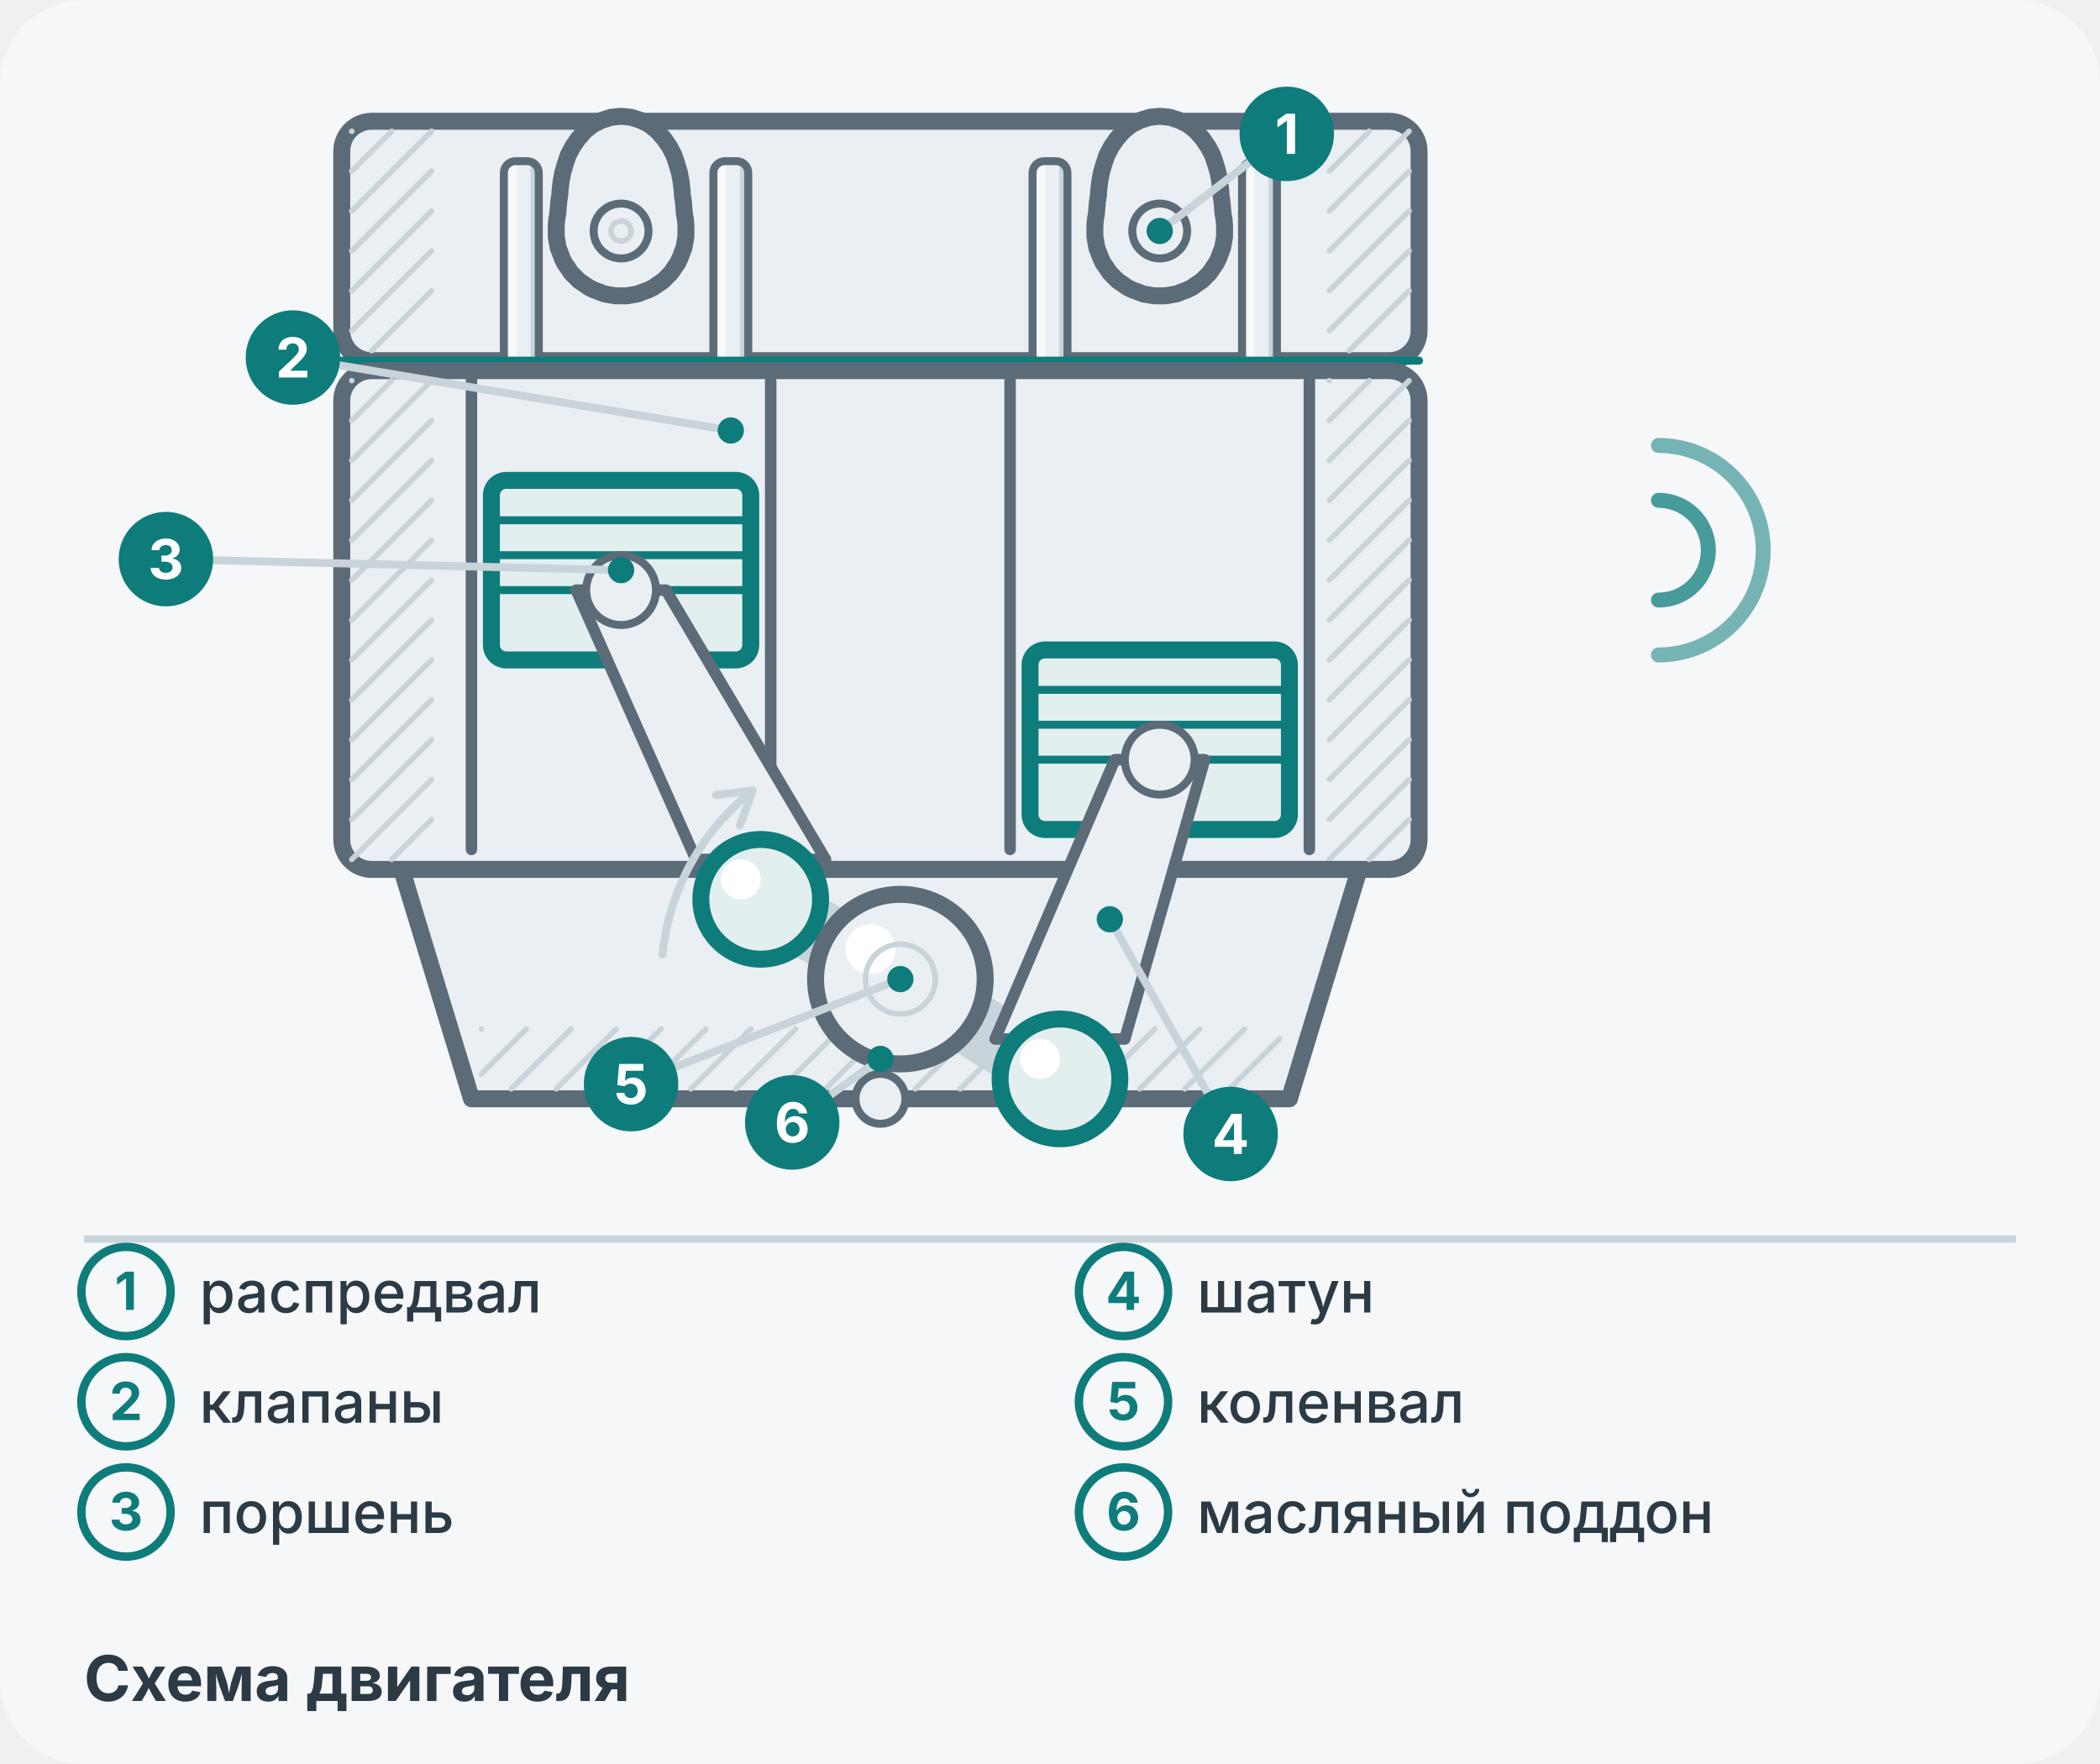
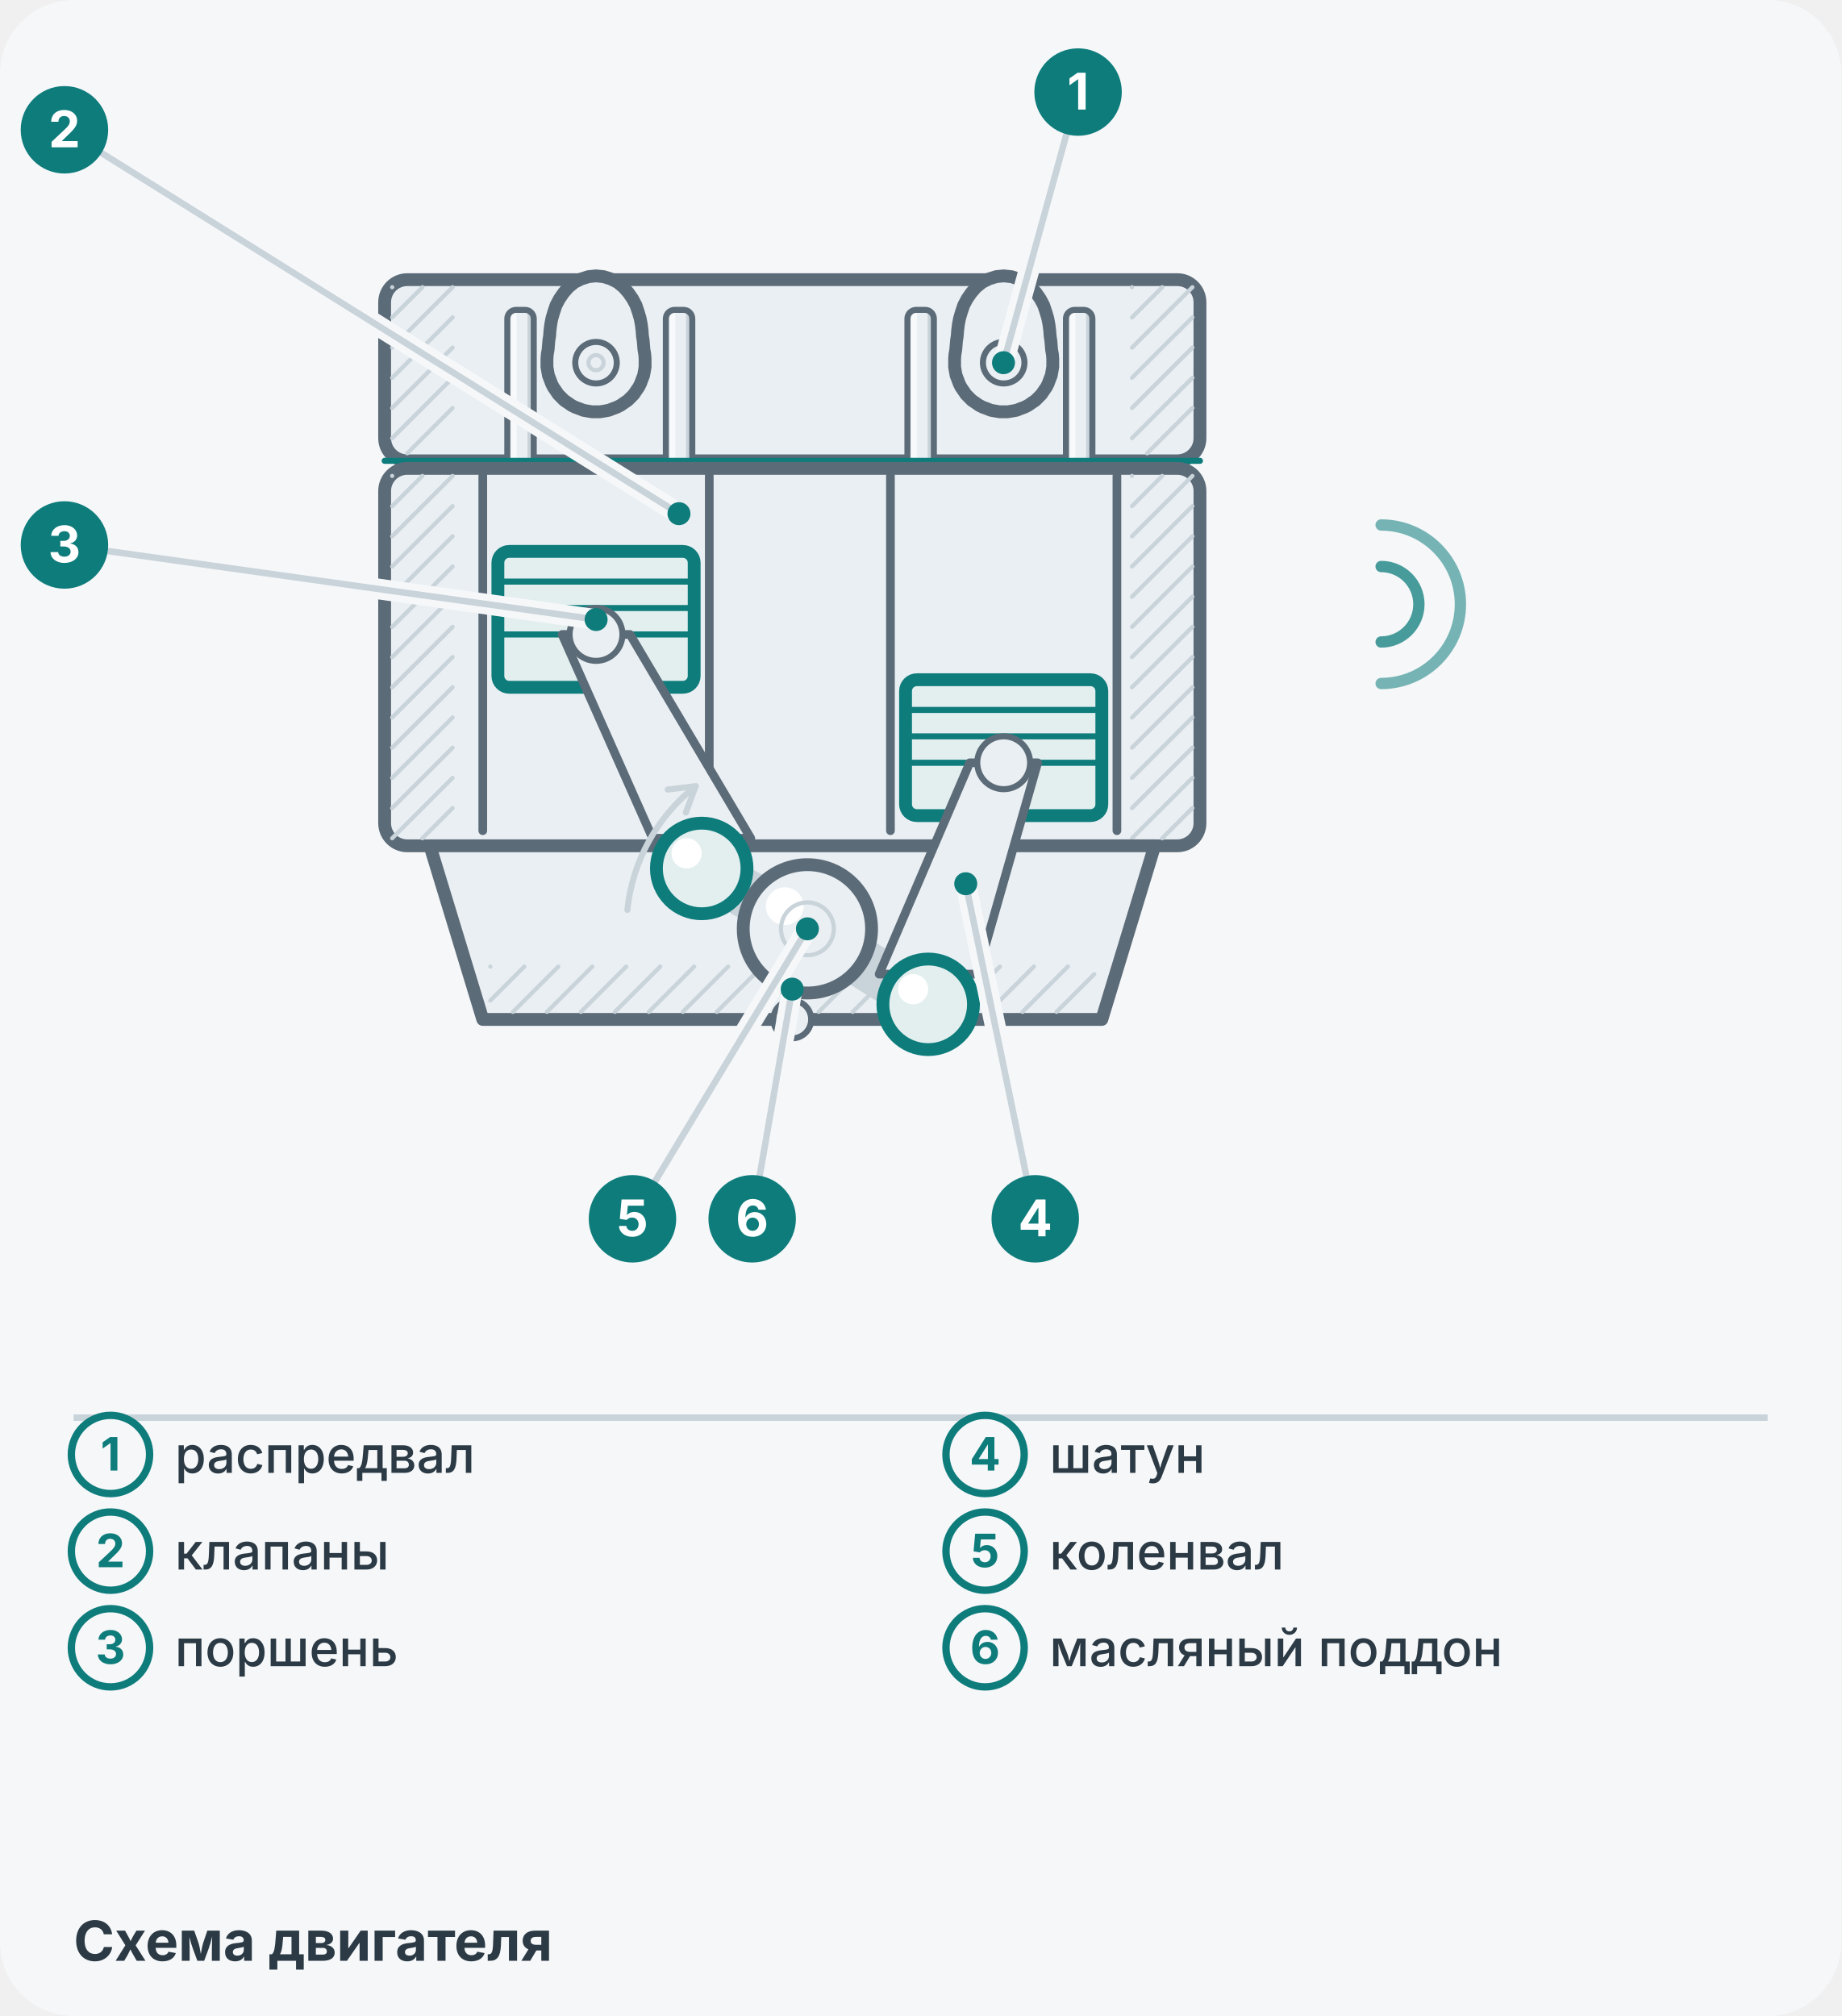
- <svg xmlns="http://www.w3.org/2000/svg" viewBox="0 0 400 336" role="img" aria-label="Схема двигателя">
+ <svg xmlns="http://www.w3.org/2000/svg" viewBox="0 0 400 438" role="img" aria-label="Схема двигателя">
  <defs>
    <pattern id="mRub" width="7" height="7" patternUnits="userSpaceOnUse">
      <path d="M0 7 L7 0 M-1 1 L1 -1 M6 8 L8 6" stroke="#C9D3DA" stroke-width="1" />
      <path d="M0 0 L7 7 M-1 6 L1 8 M6 -1 L8 1" stroke="#C9D3DA" stroke-width="1" />
    </pattern>
    <pattern id="mCer" width="8" height="8" patternUnits="userSpaceOnUse">
      <circle cx="2" cy="2" r="1.2" fill="#C9D3DA" />
      <circle cx="6" cy="6" r="1.2" fill="#C9D3DA" />
    </pattern>
    <pattern id="mFric" width="6" height="6" patternUnits="userSpaceOnUse">
      <circle cx="1.5" cy="1.5" r="0.9" fill="#0E7C7B" opacity="0.55" />
      <circle cx="4.5" cy="4.5" r="0.9" fill="#0E7C7B" opacity="0.55" />
      <circle cx="4.5" cy="1.5" r="0.6" fill="#0E7C7B" opacity="0.35" />
    </pattern>
    <pattern id="mMet" width="6" height="6" patternUnits="userSpaceOnUse" patternTransform="rotate(45)">
      <path d="M0 0 V6" stroke="#C9D3DA" stroke-width="1" />
    </pattern>
  </defs>
-   <rect width="400" height="336" rx="16" fill="#F5F7F9" />
-   <g transform="translate(10,6) scale(0.95)">
+   <rect width="400" height="438" rx="16" fill="#F5F7F9" />
+   <g id="hl" />
+   <g transform="translate(36,46) scale(0.82)">
    <g fill="none" stroke-linecap="round" stroke-linejoin="round">
      <rect x="58.0" y="18.0" width="216.0" height="48.0" rx="6" stroke="#5C6B78" stroke-width="3.4" fill="#EAEFF3" />
      <path d="M 60.0 20.0 L 60.0 20.0" stroke="#C9D3DA" stroke-width="1.1" />
      <path d="M 68.0 20.0 L 60.0 28.0" stroke="#C9D3DA" stroke-width="1.1" />
      <path d="M 76.0 20.0 L 60.0 36.0" stroke="#C9D3DA" stroke-width="1.1" />
      <path d="M 76.0 28.0 L 60.0 44.0" stroke="#C9D3DA" stroke-width="1.1" />
      <path d="M 76.0 36.0 L 60.0 52.0" stroke="#C9D3DA" stroke-width="1.1" />
      <path d="M 76.0 44.0 L 60.0 60.0" stroke="#C9D3DA" stroke-width="1.1" />
      <path d="M 76.0 52.0 L 64.0 64.0" stroke="#C9D3DA" stroke-width="1.1" />
      <path d="M 256.0 20.0 L 256.0 20.0" stroke="#C9D3DA" stroke-width="1.1" />
      <path d="M 264.0 20.0 L 256.0 28.0" stroke="#C9D3DA" stroke-width="1.1" />
      <path d="M 272.0 20.0 L 256.0 36.0" stroke="#C9D3DA" stroke-width="1.1" />
      <path d="M 272.0 28.0 L 256.0 44.0" stroke="#C9D3DA" stroke-width="1.1" />
      <path d="M 272.0 36.0 L 256.0 52.0" stroke="#C9D3DA" stroke-width="1.1" />
      <path d="M 272.0 44.0 L 256.0 60.0" stroke="#C9D3DA" stroke-width="1.1" />
      <path d="M 272.0 52.0 L 260.0 64.0" stroke="#C9D3DA" stroke-width="1.1" />
      <path d="M 127.0 40.0 L 127.0 41.1 L 126.8 42.3 L 126.6 43.4 L 126.2 44.4 L 125.8 45.5 L 125.3 46.5 L 124.6 47.5 L 124.0 48.4 L 123.2 49.2 L 122.4 50.0 L 121.5 50.6 L 120.5 51.3 L 119.5 51.8 L 118.4 52.2 L 117.4 52.6 L 116.3 52.8 L 115.1 53.0 L 114.0 53.0 L 112.9 53.0 L 111.7 52.8 L 110.6 52.6 L 109.6 52.2 L 108.5 51.8 L 107.5 51.3 L 106.5 50.6 L 105.6 50.0 L 104.8 49.2 L 104.0 48.4 L 103.4 47.5 L 102.7 46.5 L 102.2 45.5 L 101.8 44.4 L 101.4 43.4 L 101.2 42.3 L 101.0 41.1 L 101.0 40.0 L 101.0 38.9 L 101.1 37.7 L 101.3 36.6 L 101.4 35.4 L 101.5 34.2 L 101.7 32.9 L 101.8 31.5 L 102.0 29.9 L 102.3 28.3 L 102.8 26.6 L 103.4 24.8 L 104.3 23.1 L 105.4 21.5 L 106.7 20.0 L 108.3 18.7 L 110.1 17.8 L 112.0 17.2 L 114.0 17.0 L 116.0 17.2 L 117.9 17.8 L 119.7 18.7 L 121.3 20.0 L 122.6 21.5 L 123.7 23.1 L 124.6 24.8 L 125.2 26.6 L 125.7 28.3 L 126.0 29.9 L 126.2 31.5 L 126.3 32.9 L 126.5 34.2 L 126.6 35.4 L 126.7 36.6 L 126.9 37.7 L 127.0 38.9 L 127.0 40.0 Z" stroke="none" stroke-width="0" fill="#EAEFF3" />
      <path d="M 127.0 40.0 L 127.0 41.1 L 126.8 42.3 L 126.6 43.4 L 126.2 44.4 L 125.8 45.5 L 125.3 46.5 L 124.6 47.5 L 124.0 48.4 L 123.2 49.2 L 122.4 50.0 L 121.5 50.6 L 120.5 51.3 L 119.5 51.8 L 118.4 52.2 L 117.4 52.6 L 116.3 52.8 L 115.1 53.0 L 114.0 53.0 L 112.9 53.0 L 111.7 52.8 L 110.6 52.6 L 109.6 52.2 L 108.5 51.8 L 107.5 51.3 L 106.5 50.6 L 105.6 50.0 L 104.8 49.2 L 104.0 48.4 L 103.4 47.5 L 102.7 46.5 L 102.2 45.5 L 101.8 44.4 L 101.4 43.4 L 101.2 42.3 L 101.0 41.1 L 101.0 40.0 L 101.0 38.9 L 101.1 37.7 L 101.3 36.6 L 101.4 35.4 L 101.5 34.2 L 101.7 32.9 L 101.8 31.5 L 102.0 29.9 L 102.3 28.3 L 102.8 26.6 L 103.4 24.8 L 104.3 23.1 L 105.4 21.5 L 106.7 20.0 L 108.3 18.7 L 110.1 17.8 L 112.0 17.2 L 114.0 17.0 L 116.0 17.2 L 117.9 17.8 L 119.7 18.7 L 121.3 20.0 L 122.6 21.5 L 123.7 23.1 L 124.6 24.8 L 125.2 26.6 L 125.7 28.3 L 126.0 29.9 L 126.2 31.5 L 126.3 32.9 L 126.5 34.2 L 126.6 35.4 L 126.7 36.6 L 126.9 37.7 L 127.0 38.9 L 127.0 40.0 Z" stroke="#5C6B78" stroke-width="3.4" fill="none" />
      <circle cx="114.0" cy="40.0" r="5.5" stroke="#5C6B78" stroke-width="1.6" fill="#EAEFF3" />
      <circle cx="114.0" cy="40.0" r="2.0" stroke="#C9D3DA" stroke-width="1.1" fill="none" />
      <path d="M 235.0 40.0 L 235.0 41.1 L 234.8 42.3 L 234.6 43.4 L 234.2 44.4 L 233.8 45.5 L 233.3 46.5 L 232.6 47.5 L 232.0 48.4 L 231.2 49.2 L 230.4 50.0 L 229.5 50.6 L 228.5 51.3 L 227.5 51.8 L 226.4 52.2 L 225.4 52.6 L 224.3 52.8 L 223.1 53.0 L 222.0 53.0 L 220.9 53.0 L 219.7 52.8 L 218.6 52.6 L 217.6 52.2 L 216.5 51.8 L 215.5 51.3 L 214.5 50.6 L 213.6 50.0 L 212.8 49.2 L 212.0 48.4 L 211.4 47.5 L 210.7 46.5 L 210.2 45.5 L 209.8 44.4 L 209.4 43.4 L 209.2 42.3 L 209.0 41.1 L 209.0 40.0 L 209.0 38.9 L 209.1 37.7 L 209.3 36.6 L 209.4 35.4 L 209.5 34.2 L 209.7 32.9 L 209.8 31.5 L 210.0 29.9 L 210.3 28.3 L 210.8 26.6 L 211.4 24.8 L 212.3 23.1 L 213.4 21.5 L 214.7 20.0 L 216.3 18.7 L 218.1 17.8 L 220.0 17.2 L 222.0 17.0 L 224.0 17.2 L 225.9 17.8 L 227.7 18.7 L 229.3 20.0 L 230.6 21.5 L 231.7 23.1 L 232.6 24.8 L 233.2 26.6 L 233.7 28.3 L 234.0 29.9 L 234.2 31.5 L 234.3 32.9 L 234.5 34.2 L 234.6 35.4 L 234.7 36.6 L 234.9 37.7 L 235.0 38.9 L 235.0 40.0 Z" stroke="none" stroke-width="0" fill="#EAEFF3" />
      <path d="M 235.0 40.0 L 235.0 41.1 L 234.8 42.3 L 234.6 43.4 L 234.2 44.4 L 233.8 45.5 L 233.3 46.5 L 232.6 47.5 L 232.0 48.4 L 231.2 49.2 L 230.4 50.0 L 229.5 50.6 L 228.5 51.3 L 227.5 51.8 L 226.4 52.2 L 225.4 52.6 L 224.3 52.8 L 223.1 53.0 L 222.0 53.0 L 220.9 53.0 L 219.7 52.8 L 218.6 52.6 L 217.6 52.2 L 216.5 51.8 L 215.5 51.3 L 214.5 50.6 L 213.6 50.0 L 212.8 49.2 L 212.0 48.4 L 211.4 47.5 L 210.7 46.5 L 210.2 45.5 L 209.8 44.4 L 209.4 43.4 L 209.2 42.3 L 209.0 41.1 L 209.0 40.0 L 209.0 38.9 L 209.1 37.7 L 209.3 36.6 L 209.4 35.4 L 209.5 34.2 L 209.7 32.9 L 209.8 31.5 L 210.0 29.9 L 210.3 28.3 L 210.8 26.6 L 211.4 24.8 L 212.3 23.1 L 213.4 21.5 L 214.7 20.0 L 216.3 18.7 L 218.1 17.8 L 220.0 17.2 L 222.0 17.0 L 224.0 17.2 L 225.9 17.8 L 227.7 18.7 L 229.3 20.0 L 230.6 21.5 L 231.7 23.1 L 232.6 24.8 L 233.2 26.6 L 233.7 28.3 L 234.0 29.9 L 234.2 31.5 L 234.3 32.9 L 234.5 34.2 L 234.6 35.4 L 234.7 36.6 L 234.9 37.7 L 235.0 38.9 L 235.0 40.0 Z" stroke="#5C6B78" stroke-width="3.4" fill="none" />
      <circle cx="222.0" cy="40.0" r="5.5" stroke="#5C6B78" stroke-width="1.6" fill="#EAEFF3" />
      <circle cx="222.0" cy="40.0" r="2.0" stroke="#C9D3DA" stroke-width="1.1" fill="none" />
      <rect x="90.5" y="26.0" width="7.0" height="50.0" rx="2.333" stroke="none" stroke-width="0" fill="#EAEFF3" />
      <rect x="91.5" y="26.0" width="1.5" height="50.0" fill="#FFFFFF" opacity="0.65" />
      <path d="M 96.4 26.0 L 96.4 76.0" stroke="#C9D3DA" stroke-width="1.1" />
      <rect x="90.5" y="26.0" width="7.0" height="50.0" rx="2.333" stroke="#5C6B78" stroke-width="1.6" fill="none" />
      <path d="M 81.0 76.0 L 107.0 76.0 L 103.0 86.0 L 85.0 86.0 Z" stroke="#5C6B78" stroke-width="2.3" fill="#EAEFF3" />
      <path d="M 81.0 76.0 L 85.0 86.0" stroke="#C9D3DA" stroke-width="1.1" />
      <path d="M 74.0 86.0 L 85.0 86.0" stroke="#5C6B78" stroke-width="1.1" />
      <path d="M 103.0 86.0 L 114.0 86.0" stroke="#5C6B78" stroke-width="1.1" />
      <rect x="132.5" y="26.0" width="7.0" height="50.0" rx="2.333" stroke="none" stroke-width="0" fill="#EAEFF3" />
      <rect x="133.5" y="26.0" width="1.5" height="50.0" fill="#FFFFFF" opacity="0.65" />
      <path d="M 138.4 26.0 L 138.4 76.0" stroke="#C9D3DA" stroke-width="1.1" />
      <rect x="132.5" y="26.0" width="7.0" height="50.0" rx="2.333" stroke="#5C6B78" stroke-width="1.6" fill="none" />
      <path d="M 123.0 76.0 L 149.0 76.0 L 145.0 86.0 L 127.0 86.0 Z" stroke="#5C6B78" stroke-width="2.3" fill="#EAEFF3" />
      <path d="M 123.0 76.0 L 127.0 86.0" stroke="#C9D3DA" stroke-width="1.1" />
      <path d="M 116.0 86.0 L 127.0 86.0" stroke="#5C6B78" stroke-width="1.1" />
      <path d="M 145.0 86.0 L 156.0 86.0" stroke="#5C6B78" stroke-width="1.1" />
      <rect x="196.5" y="26.0" width="7.0" height="50.0" rx="2.333" stroke="none" stroke-width="0" fill="#EAEFF3" />
      <rect x="197.5" y="26.0" width="1.5" height="50.0" fill="#FFFFFF" opacity="0.65" />
      <path d="M 202.4 26.0 L 202.4 76.0" stroke="#C9D3DA" stroke-width="1.1" />
      <rect x="196.5" y="26.0" width="7.0" height="50.0" rx="2.333" stroke="#5C6B78" stroke-width="1.6" fill="none" />
      <path d="M 187.0 76.0 L 213.0 76.0 L 209.0 86.0 L 191.0 86.0 Z" stroke="#5C6B78" stroke-width="2.3" fill="#EAEFF3" />
      <path d="M 187.0 76.0 L 191.0 86.0" stroke="#C9D3DA" stroke-width="1.1" />
      <path d="M 180.0 86.0 L 191.0 86.0" stroke="#5C6B78" stroke-width="1.1" />
      <path d="M 209.0 86.0 L 220.0 86.0" stroke="#5C6B78" stroke-width="1.1" />
      <rect x="238.5" y="26.0" width="7.0" height="50.0" rx="2.333" stroke="none" stroke-width="0" fill="#EAEFF3" />
      <rect x="239.5" y="26.0" width="1.5" height="50.0" fill="#FFFFFF" opacity="0.65" />
      <path d="M 244.4 26.0 L 244.4 76.0" stroke="#C9D3DA" stroke-width="1.1" />
      <rect x="238.5" y="26.0" width="7.0" height="50.0" rx="2.333" stroke="#5C6B78" stroke-width="1.6" fill="none" />
      <path d="M 229.0 76.0 L 255.0 76.0 L 251.0 86.0 L 233.0 86.0 Z" stroke="#5C6B78" stroke-width="2.3" fill="#EAEFF3" />
      <path d="M 229.0 76.0 L 233.0 86.0" stroke="#C9D3DA" stroke-width="1.1" />
      <path d="M 222.0 86.0 L 233.0 86.0" stroke="#5C6B78" stroke-width="1.1" />
      <path d="M 251.0 86.0 L 262.0 86.0" stroke="#5C6B78" stroke-width="1.1" />
      <path d="M 58.0 66.0 L 274.0 66.0" stroke="#0E7C7B" stroke-width="1.6" />
      <rect x="58.0" y="68.0" width="216.0" height="100.0" rx="6" stroke="#5C6B78" stroke-width="3.4" fill="#EAEFF3" />
      <path d="M 60.0 70.0 L 60.0 70.0" stroke="#C9D3DA" stroke-width="1.1" />
      <path d="M 68.0 70.0 L 60.0 78.0" stroke="#C9D3DA" stroke-width="1.1" />
      <path d="M 76.0 70.0 L 60.0 86.0" stroke="#C9D3DA" stroke-width="1.1" />
      <path d="M 76.0 78.0 L 60.0 94.0" stroke="#C9D3DA" stroke-width="1.1" />
      <path d="M 76.0 86.0 L 60.0 102.0" stroke="#C9D3DA" stroke-width="1.1" />
      <path d="M 76.0 94.0 L 60.0 110.0" stroke="#C9D3DA" stroke-width="1.1" />
      <path d="M 76.0 102.0 L 60.0 118.0" stroke="#C9D3DA" stroke-width="1.1" />
      <path d="M 76.0 110.0 L 60.0 126.0" stroke="#C9D3DA" stroke-width="1.1" />
      <path d="M 76.0 118.0 L 60.0 134.0" stroke="#C9D3DA" stroke-width="1.1" />
      <path d="M 76.0 126.0 L 60.0 142.0" stroke="#C9D3DA" stroke-width="1.1" />
      <path d="M 76.0 134.0 L 60.0 150.0" stroke="#C9D3DA" stroke-width="1.1" />
      <path d="M 76.0 142.0 L 60.0 158.0" stroke="#C9D3DA" stroke-width="1.1" />
      <path d="M 76.0 150.0 L 60.0 166.0" stroke="#C9D3DA" stroke-width="1.1" />
      <path d="M 76.0 158.0 L 68.0 166.0" stroke="#C9D3DA" stroke-width="1.1" />
      <path d="M 256.0 70.0 L 256.0 70.0" stroke="#C9D3DA" stroke-width="1.1" />
      <path d="M 264.0 70.0 L 256.0 78.0" stroke="#C9D3DA" stroke-width="1.1" />
      <path d="M 272.0 70.0 L 256.0 86.0" stroke="#C9D3DA" stroke-width="1.1" />
      <path d="M 272.0 78.0 L 256.0 94.0" stroke="#C9D3DA" stroke-width="1.1" />
      <path d="M 272.0 86.0 L 256.0 102.0" stroke="#C9D3DA" stroke-width="1.1" />
      <path d="M 272.0 94.0 L 256.0 110.0" stroke="#C9D3DA" stroke-width="1.1" />
      <path d="M 272.0 102.0 L 256.0 118.0" stroke="#C9D3DA" stroke-width="1.1" />
      <path d="M 272.0 110.0 L 256.0 126.0" stroke="#C9D3DA" stroke-width="1.1" />
      <path d="M 272.0 118.0 L 256.0 134.0" stroke="#C9D3DA" stroke-width="1.1" />
      <path d="M 272.0 126.0 L 256.0 142.0" stroke="#C9D3DA" stroke-width="1.1" />
      <path d="M 272.0 134.0 L 256.0 150.0" stroke="#C9D3DA" stroke-width="1.1" />
      <path d="M 272.0 142.0 L 256.0 158.0" stroke="#C9D3DA" stroke-width="1.1" />
      <path d="M 272.0 150.0 L 256.0 166.0" stroke="#C9D3DA" stroke-width="1.1" />
      <path d="M 272.0 158.0 L 264.0 166.0" stroke="#C9D3DA" stroke-width="1.1" />
      <path d="M 84.0 70.0 L 84.0 164.0" stroke="#5C6B78" stroke-width="2.3" />
      <path d="M 144.0 70.0 L 144.0 164.0" stroke="#5C6B78" stroke-width="2.3" />
      <path d="M 192.0 70.0 L 192.0 164.0" stroke="#5C6B78" stroke-width="2.3" />
      <path d="M 252.0 70.0 L 252.0 164.0" stroke="#5C6B78" stroke-width="2.3" />
      <rect x="88.0" y="90.0" width="52.0" height="36.0" rx="3" stroke="#0E7C7B" stroke-width="3.4" fill="#E3EFEF" />
      <path d="M 88.0 98.0 L 140.0 98.0" stroke="#0E7C7B" stroke-width="1.6" />
      <path d="M 88.0 105.0 L 140.0 105.0" stroke="#0E7C7B" stroke-width="1.6" />
      <path d="M 88.0 112.0 L 140.0 112.0" stroke="#0E7C7B" stroke-width="1.6" />
      <rect x="196.0" y="124.0" width="52.0" height="36.0" rx="3" stroke="#0E7C7B" stroke-width="3.4" fill="#E3EFEF" />
      <path d="M 196.0 132.0 L 248.0 132.0" stroke="#0E7C7B" stroke-width="1.6" />
      <path d="M 196.0 139.0 L 248.0 139.0" stroke="#0E7C7B" stroke-width="1.6" />
      <path d="M 196.0 146.0 L 248.0 146.0" stroke="#0E7C7B" stroke-width="1.6" />
      <path d="M 70.0 168.0 L 262.0 168.0 L 248.0 214.0 L 84.0 214.0 Z" stroke="#5C6B78" stroke-width="3.4" fill="#EAEFF3" />
      <path d="M 86.0 200.0 L 86.0 200.0" stroke="#C9D3DA" stroke-width="1.1" />
      <path d="M 95.0 200.0 L 86.0 209.0" stroke="#C9D3DA" stroke-width="1.1" />
      <path d="M 104.0 200.0 L 92.0 212.0" stroke="#C9D3DA" stroke-width="1.1" />
      <path d="M 113.0 200.0 L 101.0 212.0" stroke="#C9D3DA" stroke-width="1.1" />
      <path d="M 122.0 200.0 L 110.0 212.0" stroke="#C9D3DA" stroke-width="1.1" />
      <path d="M 131.0 200.0 L 119.0 212.0" stroke="#C9D3DA" stroke-width="1.1" />
      <path d="M 140.0 200.0 L 128.0 212.0" stroke="#C9D3DA" stroke-width="1.1" />
      <path d="M 149.0 200.0 L 137.0 212.0" stroke="#C9D3DA" stroke-width="1.1" />
      <path d="M 158.0 200.0 L 146.0 212.0" stroke="#C9D3DA" stroke-width="1.1" />
      <path d="M 167.0 200.0 L 155.0 212.0" stroke="#C9D3DA" stroke-width="1.1" />
      <path d="M 176.0 200.0 L 164.0 212.0" stroke="#C9D3DA" stroke-width="1.1" />
      <path d="M 185.0 200.0 L 173.0 212.0" stroke="#C9D3DA" stroke-width="1.1" />
      <path d="M 194.0 200.0 L 182.0 212.0" stroke="#C9D3DA" stroke-width="1.1" />
      <path d="M 203.0 200.0 L 191.0 212.0" stroke="#C9D3DA" stroke-width="1.1" />
      <path d="M 212.0 200.0 L 200.0 212.0" stroke="#C9D3DA" stroke-width="1.1" />
      <path d="M 221.0 200.0 L 209.0 212.0" stroke="#C9D3DA" stroke-width="1.1" />
      <path d="M 230.0 200.0 L 218.0 212.0" stroke="#C9D3DA" stroke-width="1.1" />
      <path d="M 239.0 200.0 L 227.0 212.0" stroke="#C9D3DA" stroke-width="1.1" />
      <path d="M 246.0 202.0 L 236.0 212.0" stroke="#C9D3DA" stroke-width="1.1" />
      <circle cx="166.0" cy="214.0" r="5.0" stroke="#5C6B78" stroke-width="1.6" fill="#EAEFF3" />
      <path d="M 170.0 190.0 L 142.0 174.0" stroke="#C9D3DA" stroke-width="13" />
      <path d="M 170.0 190.0 L 202.0 210.0" stroke="#C9D3DA" stroke-width="13" />
      <path d="M 105.0 112.0 L 123.0 112.0 L 155.0 166.0 L 129.0 166.0 Z" stroke="#5C6B78" stroke-width="2.3" fill="#EAEFF3" />
      <path d="M 213.0 146.0 L 231.0 146.0 L 215.0 202.0 L 189.0 202.0 Z" stroke="#5C6B78" stroke-width="2.3" fill="#EAEFF3" />
      <circle cx="114.0" cy="112.0" r="7.0" stroke="#5C6B78" stroke-width="1.6" fill="#EAEFF3" />
      <circle cx="222.0" cy="146.0" r="7.0" stroke="#5C6B78" stroke-width="1.6" fill="#EAEFF3" />
      <circle cx="142.0" cy="174.0" r="12.0" stroke="#0E7C7B" stroke-width="3.4" fill="#E3EFEF" />
      <circle cx="138.0" cy="170.0" r="4.0" stroke="none" stroke-width="0" fill="#FFFFFF" />
      <circle cx="202.0" cy="210.0" r="12.0" stroke="#0E7C7B" stroke-width="3.4" fill="#E3EFEF" />
      <circle cx="198.0" cy="206.0" r="4.0" stroke="none" stroke-width="0" fill="#FFFFFF" />
      <circle cx="170.0" cy="190.0" r="17.0" stroke="#5C6B78" stroke-width="3.4" fill="#EAEFF3" />
      <circle cx="164.0" cy="184.0" r="5.0" stroke="none" stroke-width="0" fill="#FFFFFF" />
      <circle cx="170.0" cy="190.0" r="7.0" stroke="#C9D3DA" stroke-width="1.1" fill="none" />
      <path d="M 122.3 185.0 A 48.0 48.0 0 0 1 140.4 152.2" stroke="#C9D3DA" stroke-width="1.6" fill="none" />
      <path d="M 137.8 159.2 L 140.4 152.2 L 133.0 153.1" stroke="#C9D3DA" stroke-width="1.6" fill="none" />
      <path d="M 322 94 A 10 10 0 0 1 322 114" stroke="#0E7C7B" stroke-width="3" opacity="0.75" />
      <path d="M 322 83 A 21 21 0 0 1 322 125" stroke="#0E7C7B" stroke-width="3" opacity="0.55" />
    </g>
  </g>
-   <path d="M 16 236 L 384 236" stroke="#C9D3DA" stroke-width="1.4" fill="none" />
  <g fill="none" stroke-linecap="round" stroke-linejoin="round">
-     <path d="M 220.9 44.0 L 245.1 25.5" stroke="#C9D3DA" stroke-width="1.5" fill="none" />
-     <circle cx="220.9" cy="44.0" r="2.5" fill="#0E7C7B" />
-     <circle cx="245.1" cy="25.5" r="9" fill="#0E7C7B" />
-     <text x="245.1" y="29.3" font-family="Manrope, Inter, system-ui, -apple-system, Segoe UI, sans-serif" font-size="10.5" font-weight="700" fill="#FFFFFF" text-anchor="middle">1</text>
-     <path d="M 139.2 82.0 L 55.8 68.1" stroke="#C9D3DA" stroke-width="1.5" fill="none" />
-     <circle cx="139.2" cy="82.0" r="2.5" fill="#0E7C7B" />
-     <circle cx="55.8" cy="68.1" r="9" fill="#0E7C7B" />
-     <text x="55.8" y="71.9" font-family="Manrope, Inter, system-ui, -apple-system, Segoe UI, sans-serif" font-size="10.5" font-weight="700" fill="#FFFFFF" text-anchor="middle">2</text>
-     <path d="M 118.3 108.6 L 31.6 106.5" stroke="#C9D3DA" stroke-width="1.5" fill="none" />
-     <circle cx="118.3" cy="108.6" r="2.5" fill="#0E7C7B" />
-     <circle cx="31.6" cy="106.5" r="9" fill="#0E7C7B" />
-     <text x="31.6" y="110.3" font-family="Manrope, Inter, system-ui, -apple-system, Segoe UI, sans-serif" font-size="10.5" font-weight="700" fill="#FFFFFF" text-anchor="middle">3</text>
-     <path d="M 211.4 175.1 L 234.4 216.0" stroke="#C9D3DA" stroke-width="1.5" fill="none" />
-     <circle cx="211.4" cy="175.1" r="2.5" fill="#0E7C7B" />
-     <circle cx="234.4" cy="216.0" r="9" fill="#0E7C7B" />
-     <text x="234.4" y="219.8" font-family="Manrope, Inter, system-ui, -apple-system, Segoe UI, sans-serif" font-size="10.5" font-weight="700" fill="#FFFFFF" text-anchor="middle">4</text>
-     <path d="M 171.5 186.5 L 120.2 206.5" stroke="#C9D3DA" stroke-width="1.5" fill="none" />
-     <circle cx="171.5" cy="186.5" r="2.5" fill="#0E7C7B" />
-     <circle cx="120.2" cy="206.5" r="9" fill="#0E7C7B" />
-     <text x="120.2" y="210.3" font-family="Manrope, Inter, system-ui, -apple-system, Segoe UI, sans-serif" font-size="10.5" font-weight="700" fill="#FFFFFF" text-anchor="middle">5</text>
-     <path d="M 167.7 201.7 L 150.9 213.8" stroke="#C9D3DA" stroke-width="1.5" fill="none" />
-     <circle cx="167.7" cy="201.7" r="2.5" fill="#0E7C7B" />
-     <circle cx="150.9" cy="213.8" r="9" fill="#0E7C7B" />
-     <text x="150.9" y="217.6" font-family="Manrope, Inter, system-ui, -apple-system, Segoe UI, sans-serif" font-size="10.5" font-weight="700" fill="#FFFFFF" text-anchor="middle">6</text>
-     <circle cx="24.0" cy="246.0" r="8.5" fill="#F5F7F9" stroke="#0E7C7B" stroke-width="1.6" />
-     <text x="24.0" y="249.5" font-family="Manrope, Inter, system-ui, -apple-system, Segoe UI, sans-serif" font-size="10" font-weight="700" fill="#0E7C7B" text-anchor="middle">1</text>
-     <text x="38.0" y="250.0" font-family="Manrope, Inter, system-ui, -apple-system, Segoe UI, sans-serif" font-size="11" font-weight="500" fill="#2B3A44" text-anchor="start">распредвал</text>
-     <circle cx="24.0" cy="267.0" r="8.5" fill="#F5F7F9" stroke="#0E7C7B" stroke-width="1.6" />
-     <text x="24.0" y="270.5" font-family="Manrope, Inter, system-ui, -apple-system, Segoe UI, sans-serif" font-size="10" font-weight="700" fill="#0E7C7B" text-anchor="middle">2</text>
-     <text x="38.0" y="271.0" font-family="Manrope, Inter, system-ui, -apple-system, Segoe UI, sans-serif" font-size="11" font-weight="500" fill="#2B3A44" text-anchor="start">клапаны</text>
-     <circle cx="24.0" cy="288.0" r="8.5" fill="#F5F7F9" stroke="#0E7C7B" stroke-width="1.6" />
-     <text x="24.0" y="291.5" font-family="Manrope, Inter, system-ui, -apple-system, Segoe UI, sans-serif" font-size="10" font-weight="700" fill="#0E7C7B" text-anchor="middle">3</text>
-     <text x="38.0" y="292.0" font-family="Manrope, Inter, system-ui, -apple-system, Segoe UI, sans-serif" font-size="11" font-weight="500" fill="#2B3A44" text-anchor="start">поршень</text>
-     <circle cx="214.0" cy="246.0" r="8.5" fill="#F5F7F9" stroke="#0E7C7B" stroke-width="1.6" />
-     <text x="214.0" y="249.5" font-family="Manrope, Inter, system-ui, -apple-system, Segoe UI, sans-serif" font-size="10" font-weight="700" fill="#0E7C7B" text-anchor="middle">4</text>
-     <text x="228.0" y="250.0" font-family="Manrope, Inter, system-ui, -apple-system, Segoe UI, sans-serif" font-size="11" font-weight="500" fill="#2B3A44" text-anchor="start">шатун</text>
-     <circle cx="214.0" cy="267.0" r="8.5" fill="#F5F7F9" stroke="#0E7C7B" stroke-width="1.6" />
-     <text x="214.0" y="270.5" font-family="Manrope, Inter, system-ui, -apple-system, Segoe UI, sans-serif" font-size="10" font-weight="700" fill="#0E7C7B" text-anchor="middle">5</text>
-     <text x="228.0" y="271.0" font-family="Manrope, Inter, system-ui, -apple-system, Segoe UI, sans-serif" font-size="11" font-weight="500" fill="#2B3A44" text-anchor="start">коленвал</text>
-     <circle cx="214.0" cy="288.0" r="8.5" fill="#F5F7F9" stroke="#0E7C7B" stroke-width="1.6" />
-     <text x="214.0" y="291.5" font-family="Manrope, Inter, system-ui, -apple-system, Segoe UI, sans-serif" font-size="10" font-weight="700" fill="#0E7C7B" text-anchor="middle">6</text>
-     <text x="228.0" y="292.0" font-family="Manrope, Inter, system-ui, -apple-system, Segoe UI, sans-serif" font-size="11" font-weight="500" fill="#2B3A44" text-anchor="start">масляный поддон</text>
+     <path d="M 218.0 78.8 L 234.2 20.0" stroke="#F5F7F9" stroke-width="4.5" fill="none" />
+     <path d="M 218.0 78.8 L 234.2 20.0" stroke="#C9D3DA" stroke-width="1.4" fill="none" />
+     <circle cx="218.0" cy="78.8" r="2.5" fill="#0E7C7B" />
+     <circle cx="234.2" cy="20.0" r="9.5" fill="#0E7C7B" />
+     <text x="234.2" y="23.8" font-family="Manrope, Inter, system-ui, -apple-system, Segoe UI, sans-serif" font-size="11" font-weight="700" fill="#FFFFFF" text-anchor="middle">1</text>
+     <path d="M 147.5 111.6 L 14.0 28.2" stroke="#F5F7F9" stroke-width="4.5" fill="none" />
+     <path d="M 147.5 111.6 L 14.0 28.2" stroke="#C9D3DA" stroke-width="1.4" fill="none" />
+     <circle cx="147.5" cy="111.6" r="2.5" fill="#0E7C7B" />
+     <circle cx="14.0" cy="28.2" r="9.5" fill="#0E7C7B" />
+     <text x="14.0" y="32.0" font-family="Manrope, Inter, system-ui, -apple-system, Segoe UI, sans-serif" font-size="11" font-weight="700" fill="#FFFFFF" text-anchor="middle">2</text>
+     <path d="M 129.5 134.6 L 14.0 118.4" stroke="#F5F7F9" stroke-width="4.5" fill="none" />
+     <path d="M 129.5 134.6 L 14.0 118.4" stroke="#C9D3DA" stroke-width="1.4" fill="none" />
+     <circle cx="129.5" cy="134.6" r="2.5" fill="#0E7C7B" />
+     <circle cx="14.0" cy="118.4" r="9.5" fill="#0E7C7B" />
+     <text x="14.0" y="122.2" font-family="Manrope, Inter, system-ui, -apple-system, Segoe UI, sans-serif" font-size="11" font-weight="700" fill="#FFFFFF" text-anchor="middle">3</text>
+     <path d="M 209.8 192.0 L 224.9 264.8" stroke="#F5F7F9" stroke-width="4.5" fill="none" />
+     <path d="M 209.8 192.0 L 224.9 264.8" stroke="#C9D3DA" stroke-width="1.4" fill="none" />
+     <circle cx="209.8" cy="192.0" r="2.5" fill="#0E7C7B" />
+     <circle cx="224.9" cy="264.8" r="9.5" fill="#0E7C7B" />
+     <text x="224.9" y="268.6" font-family="Manrope, Inter, system-ui, -apple-system, Segoe UI, sans-serif" font-size="11" font-weight="700" fill="#FFFFFF" text-anchor="middle">4</text>
+     <path d="M 175.4 201.8 L 137.4 264.8" stroke="#F5F7F9" stroke-width="4.5" fill="none" />
+     <path d="M 175.4 201.8 L 137.4 264.8" stroke="#C9D3DA" stroke-width="1.4" fill="none" />
+     <circle cx="175.4" cy="201.8" r="2.5" fill="#0E7C7B" />
+     <circle cx="137.4" cy="264.8" r="9.5" fill="#0E7C7B" />
+     <text x="137.4" y="268.6" font-family="Manrope, Inter, system-ui, -apple-system, Segoe UI, sans-serif" font-size="11" font-weight="700" fill="#FFFFFF" text-anchor="middle">5</text>
+     <path d="M 172.1 214.9 L 163.4 264.8" stroke="#F5F7F9" stroke-width="4.5" fill="none" />
+     <path d="M 172.1 214.9 L 163.4 264.8" stroke="#C9D3DA" stroke-width="1.4" fill="none" />
+     <circle cx="172.1" cy="214.9" r="2.5" fill="#0E7C7B" />
+     <circle cx="163.4" cy="264.8" r="9.5" fill="#0E7C7B" />
+     <text x="163.4" y="268.6" font-family="Manrope, Inter, system-ui, -apple-system, Segoe UI, sans-serif" font-size="11" font-weight="700" fill="#FFFFFF" text-anchor="middle">6</text>
  </g>
-   <text x="16.0" y="324.0" font-family="Manrope, Inter, system-ui, -apple-system, Segoe UI, sans-serif" font-size="12" font-weight="700" fill="#2B3A44" text-anchor="start">Схема двигателя</text>
+   <path d="M 16 308 L 384 308" stroke="#C9D3DA" stroke-width="1.4" fill="none" />
+   <g>
+     <circle cx="24" cy="316" r="8.5" fill="#F5F7F9" stroke="#0E7C7B" stroke-width="1.6" />
+     <text x="24.0" y="319.5" font-family="Manrope, Inter, system-ui, -apple-system, Segoe UI, sans-serif" font-size="10" font-weight="700" fill="#0E7C7B" text-anchor="middle">1</text>
+     <text x="38.0" y="320.0" font-family="Manrope, Inter, system-ui, -apple-system, Segoe UI, sans-serif" font-size="11" font-weight="500" fill="#2B3A44" text-anchor="start">распредвал</text>
+     <circle cx="24" cy="337" r="8.5" fill="#F5F7F9" stroke="#0E7C7B" stroke-width="1.6" />
+     <text x="24.0" y="340.5" font-family="Manrope, Inter, system-ui, -apple-system, Segoe UI, sans-serif" font-size="10" font-weight="700" fill="#0E7C7B" text-anchor="middle">2</text>
+     <text x="38.0" y="341.0" font-family="Manrope, Inter, system-ui, -apple-system, Segoe UI, sans-serif" font-size="11" font-weight="500" fill="#2B3A44" text-anchor="start">клапаны</text>
+     <circle cx="24" cy="358" r="8.5" fill="#F5F7F9" stroke="#0E7C7B" stroke-width="1.6" />
+     <text x="24.0" y="361.5" font-family="Manrope, Inter, system-ui, -apple-system, Segoe UI, sans-serif" font-size="10" font-weight="700" fill="#0E7C7B" text-anchor="middle">3</text>
+     <text x="38.0" y="362.0" font-family="Manrope, Inter, system-ui, -apple-system, Segoe UI, sans-serif" font-size="11" font-weight="500" fill="#2B3A44" text-anchor="start">поршень</text>
+     <circle cx="214" cy="316" r="8.5" fill="#F5F7F9" stroke="#0E7C7B" stroke-width="1.6" />
+     <text x="214.0" y="319.5" font-family="Manrope, Inter, system-ui, -apple-system, Segoe UI, sans-serif" font-size="10" font-weight="700" fill="#0E7C7B" text-anchor="middle">4</text>
+     <text x="228.0" y="320.0" font-family="Manrope, Inter, system-ui, -apple-system, Segoe UI, sans-serif" font-size="11" font-weight="500" fill="#2B3A44" text-anchor="start">шатун</text>
+     <circle cx="214" cy="337" r="8.5" fill="#F5F7F9" stroke="#0E7C7B" stroke-width="1.6" />
+     <text x="214.0" y="340.5" font-family="Manrope, Inter, system-ui, -apple-system, Segoe UI, sans-serif" font-size="10" font-weight="700" fill="#0E7C7B" text-anchor="middle">5</text>
+     <text x="228.0" y="341.0" font-family="Manrope, Inter, system-ui, -apple-system, Segoe UI, sans-serif" font-size="11" font-weight="500" fill="#2B3A44" text-anchor="start">коленвал</text>
+     <circle cx="214" cy="358" r="8.5" fill="#F5F7F9" stroke="#0E7C7B" stroke-width="1.6" />
+     <text x="214.0" y="361.5" font-family="Manrope, Inter, system-ui, -apple-system, Segoe UI, sans-serif" font-size="10" font-weight="700" fill="#0E7C7B" text-anchor="middle">6</text>
+     <text x="228.0" y="362.0" font-family="Manrope, Inter, system-ui, -apple-system, Segoe UI, sans-serif" font-size="11" font-weight="500" fill="#2B3A44" text-anchor="start">масляный поддон</text>
+   </g>
+   <text x="16.0" y="426.0" font-family="Manrope, Inter, system-ui, -apple-system, Segoe UI, sans-serif" font-size="12" font-weight="700" fill="#2B3A44" text-anchor="start">Схема двигателя</text>
</svg>
